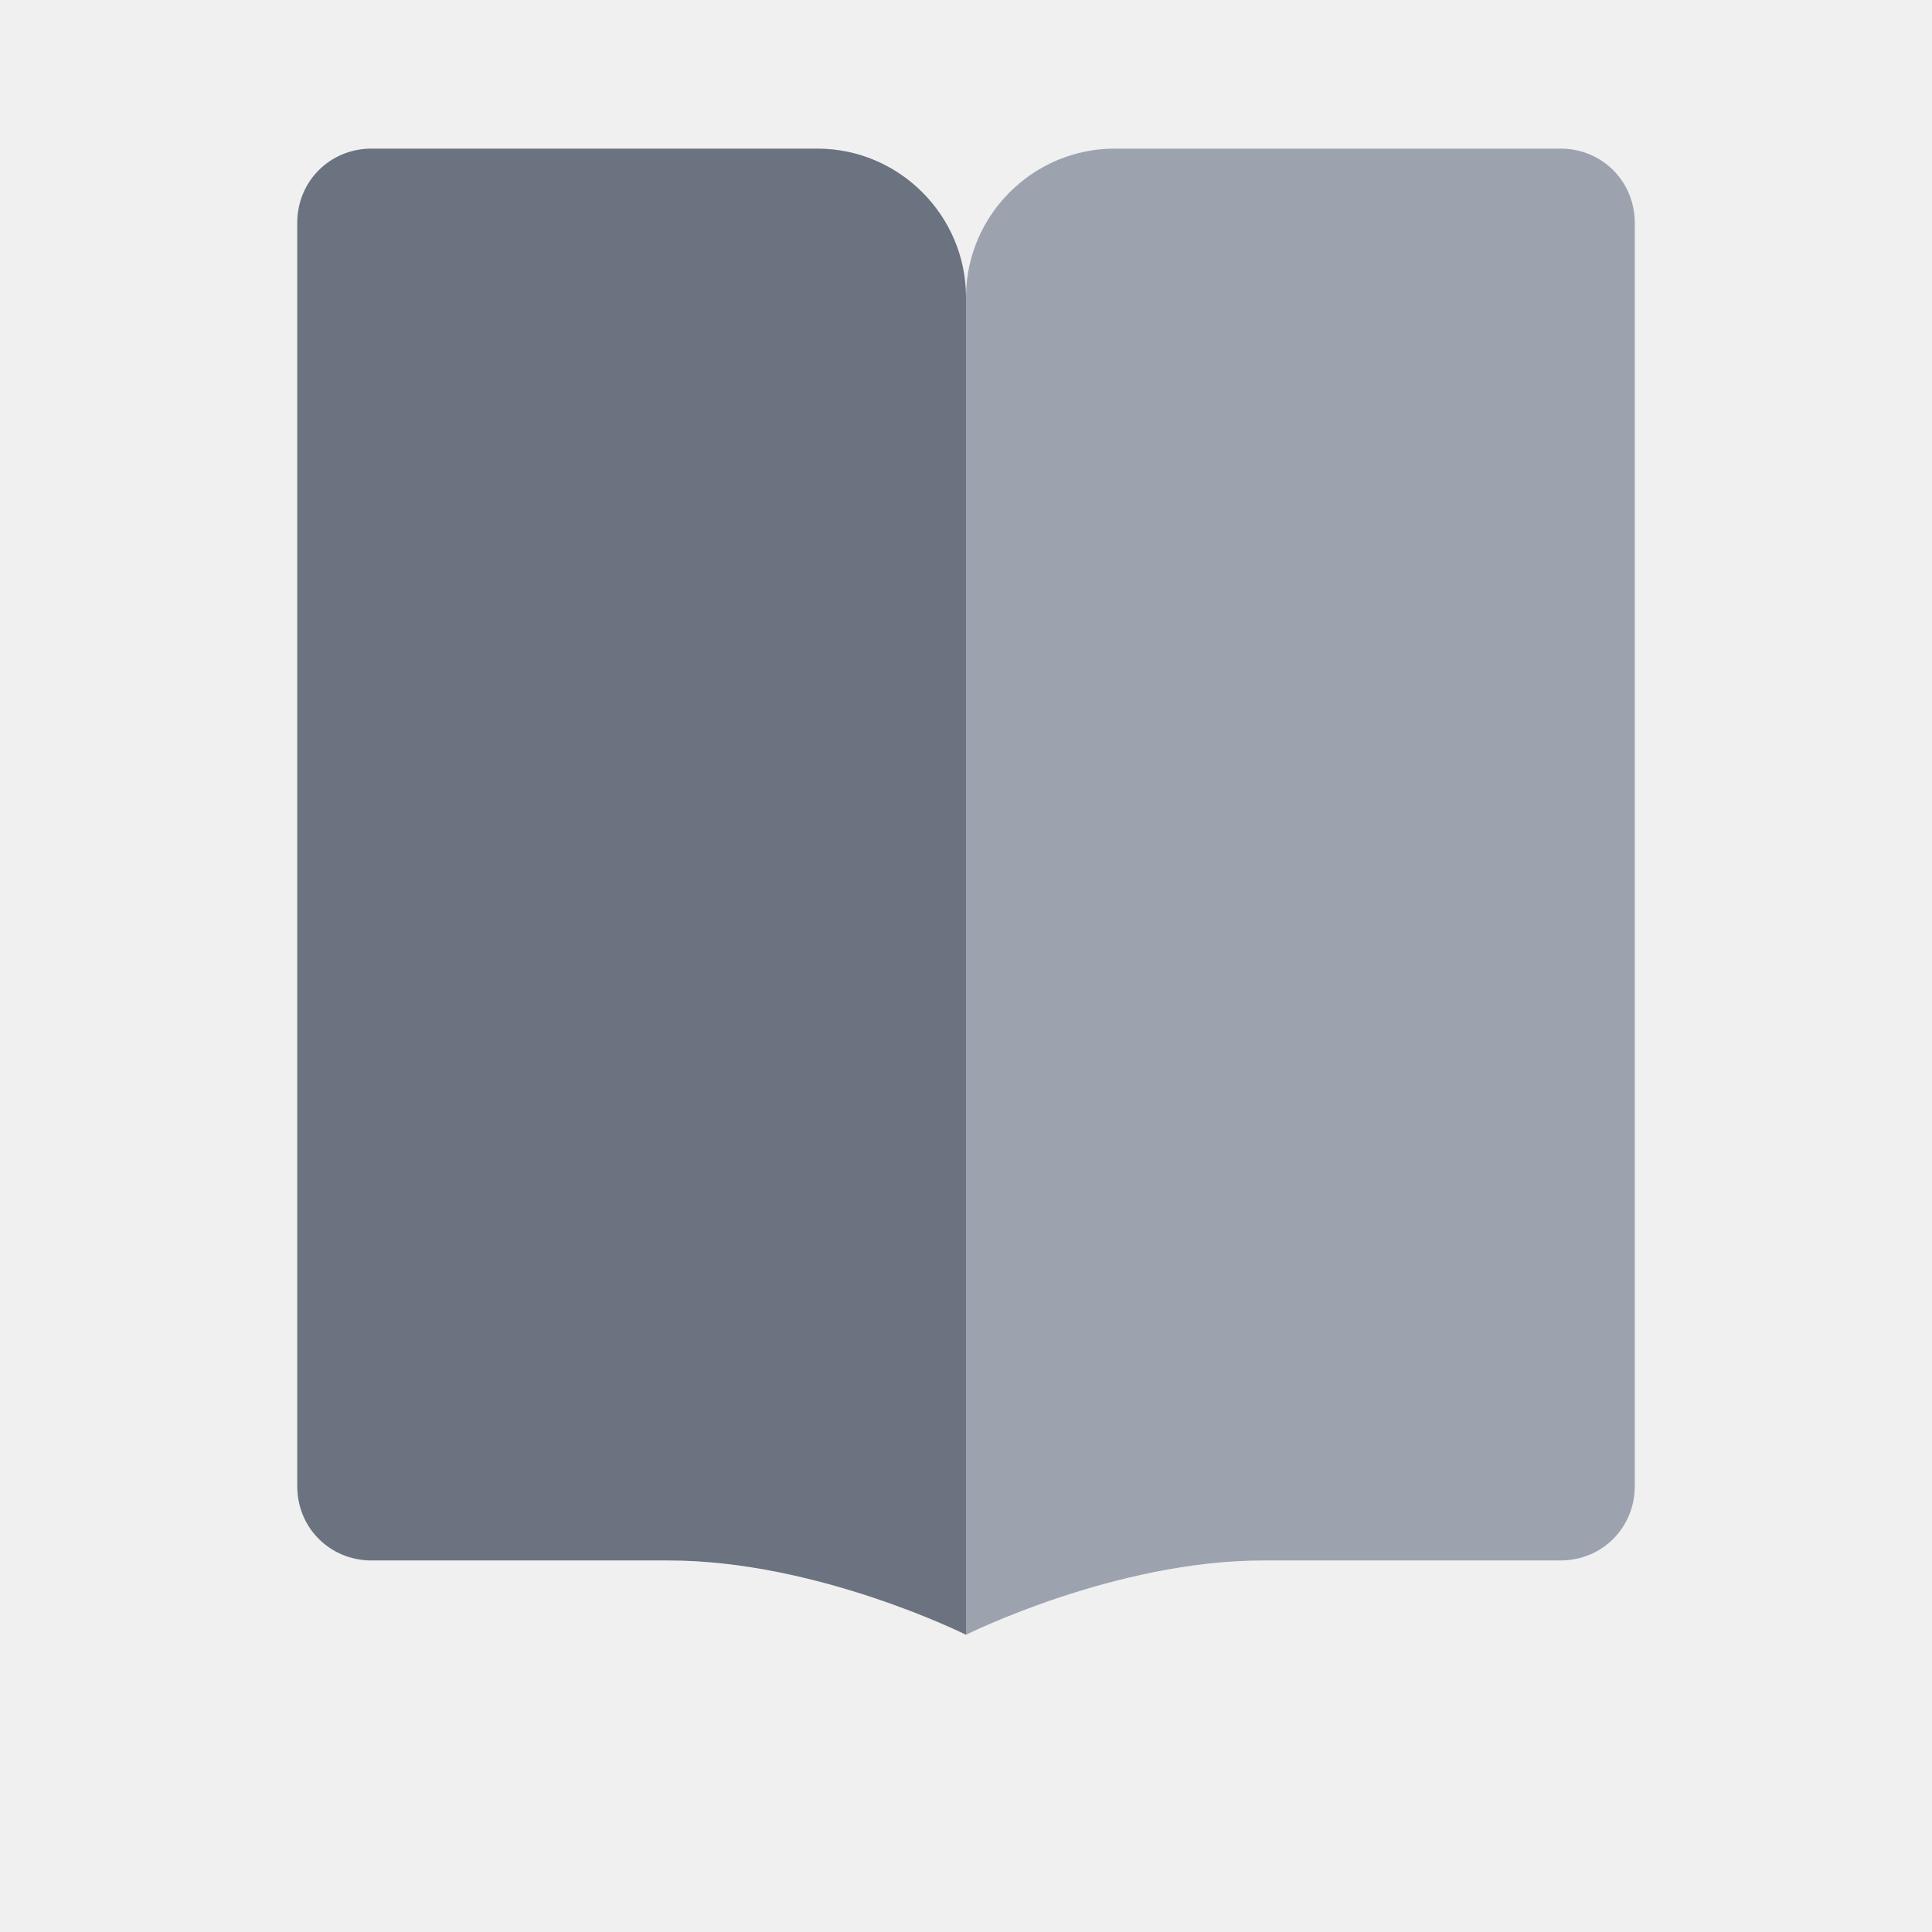
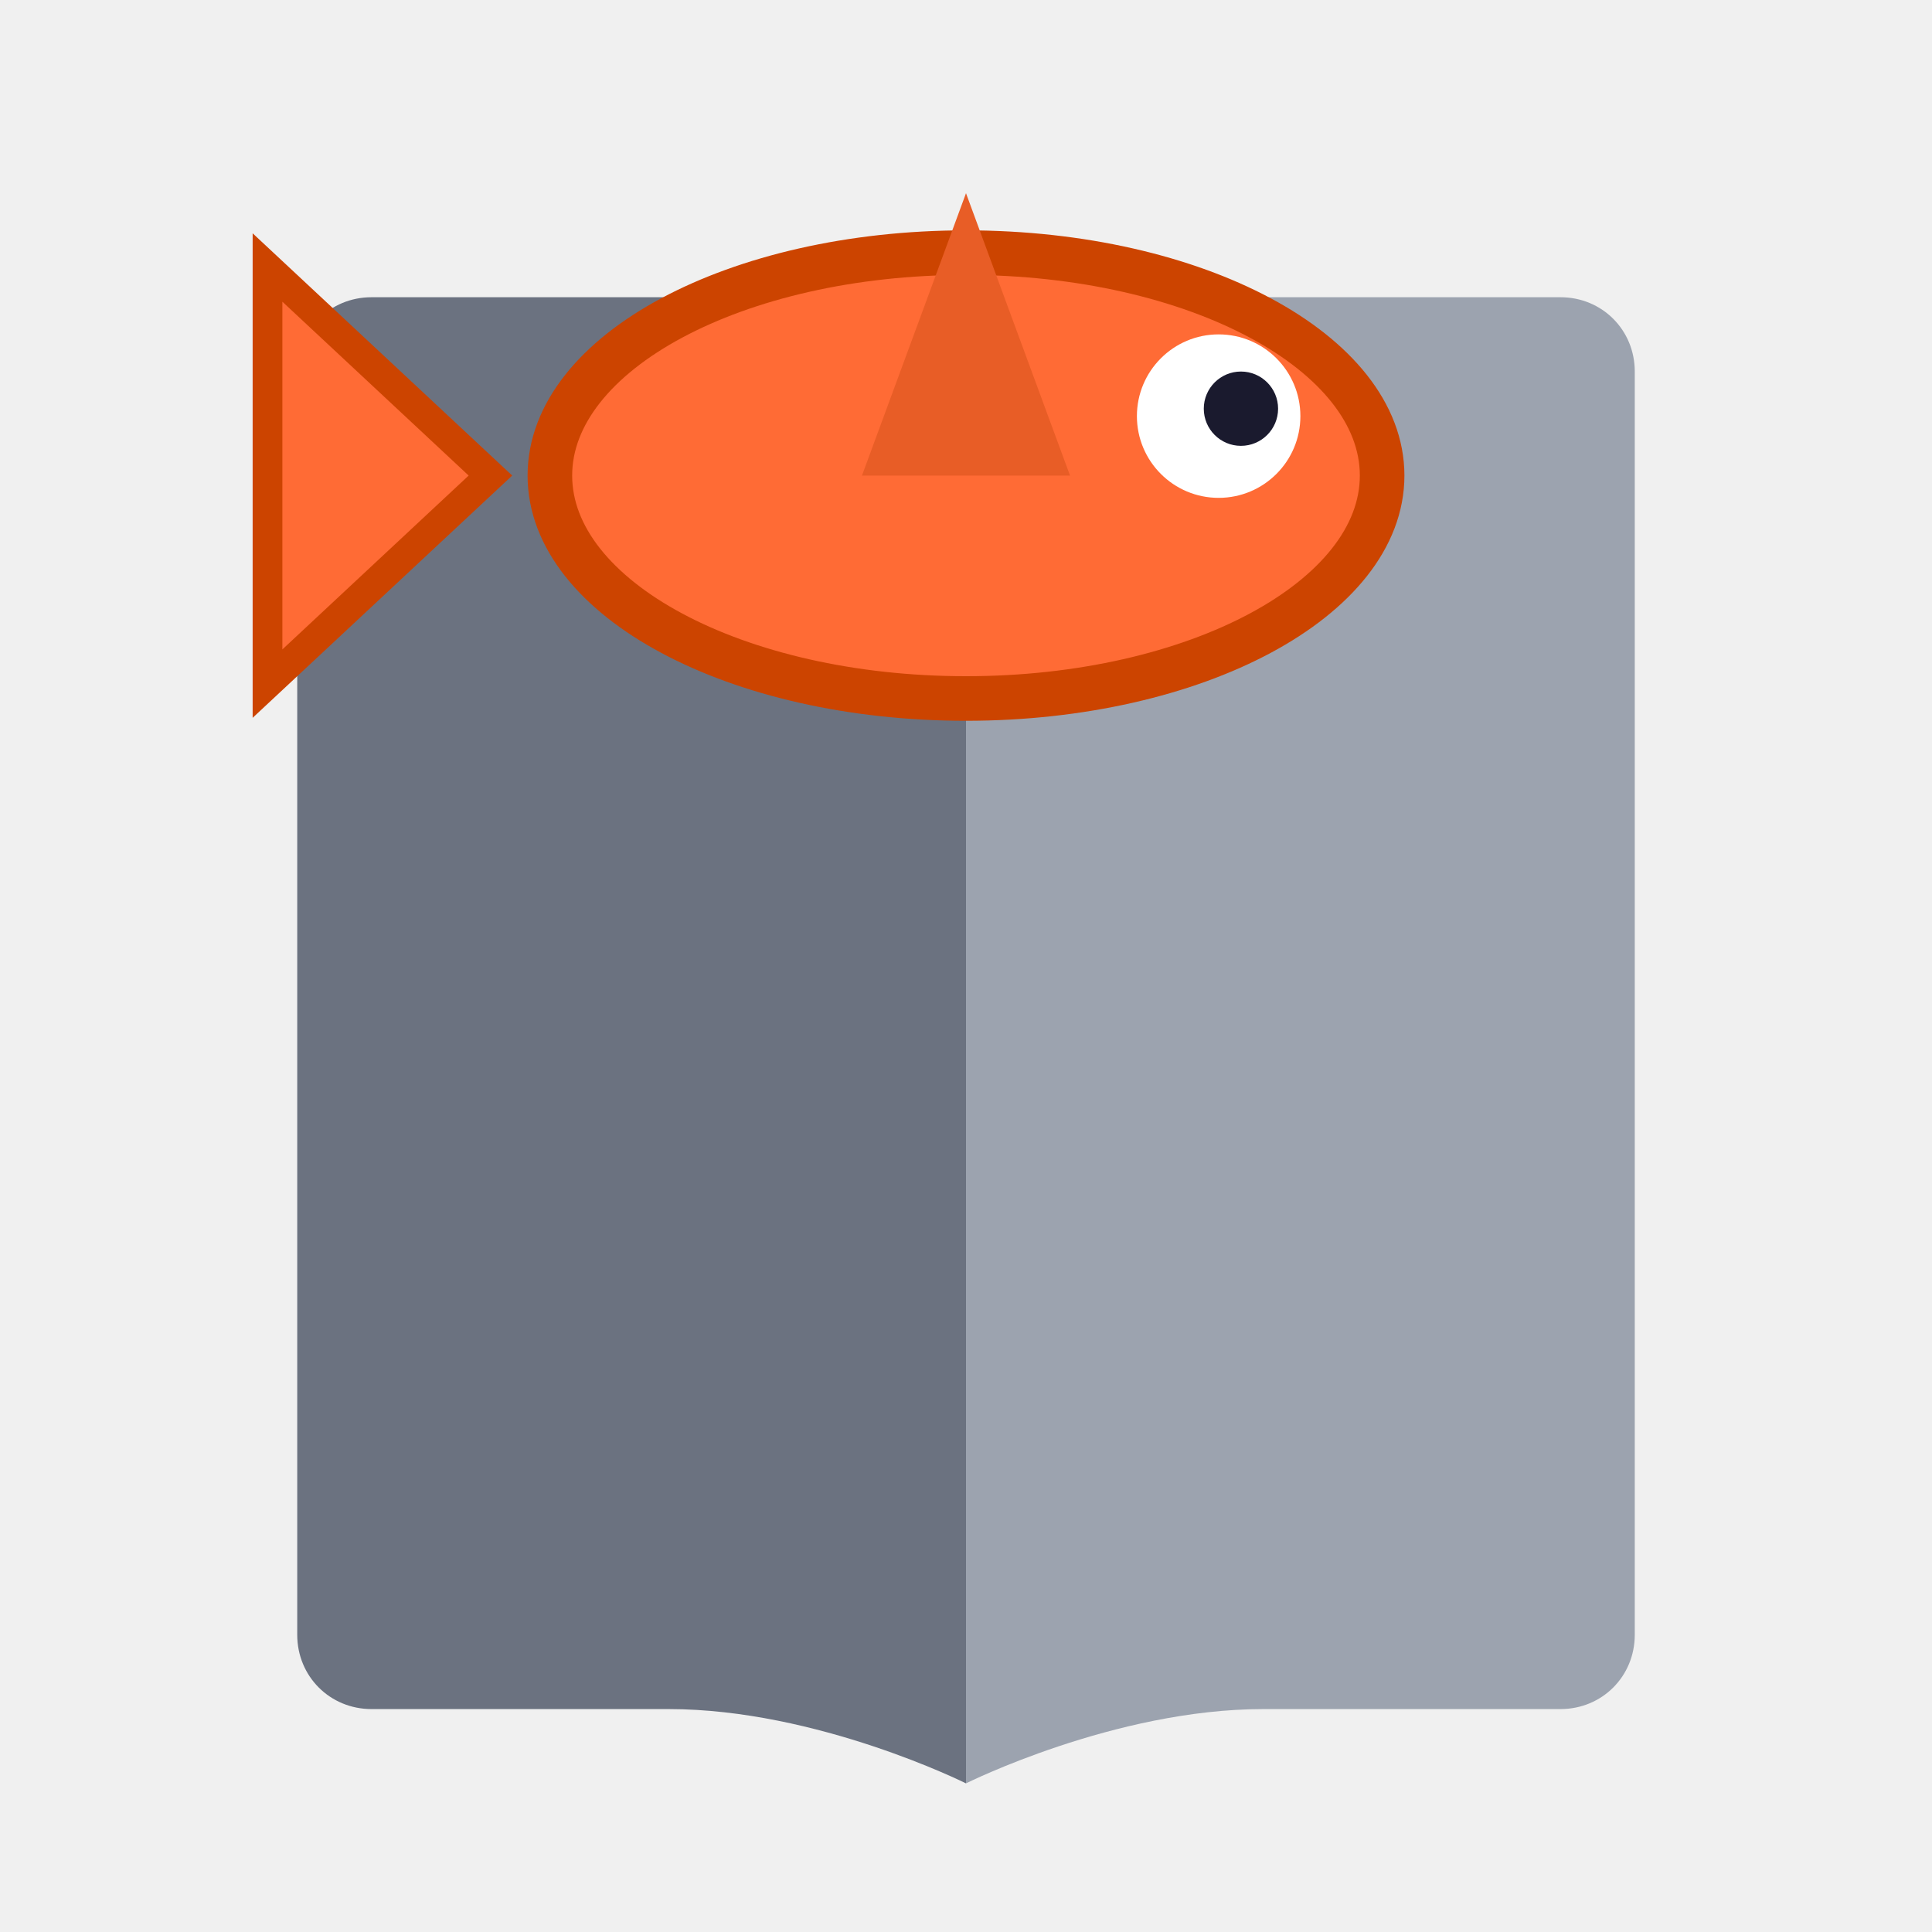
<svg xmlns="http://www.w3.org/2000/svg" width="13" height="13" viewBox="0 0 13 13">
-   <path d="M2 1.5C2 1.22 2.22 1 2.5 1H5.5C6.05 1 6.5 1.45 6.5 2V11C6.5 11 5.5 10.5 4.5 10.5H2.5C2.22 10.5 2 10.28 2 10V1.5Z" fill="#6B7280" />
-   <path d="M11 1.5C11 1.22 10.78 1 10.5 1H7.5C6.95 1 6.5 1.45 6.5 2V11C6.5 11 7.5 10.5 8.5 10.5H10.5C10.78 10.5 11 10.28 11 10V1.5Z" fill="#9CA3AF" />
+   <path d="M2 2.5C2 2.22 2.22 2 2.5 2H5.5C6.05 2 6.5 2.45 6.5 3V12C6.5 12 5.5 11.5 4.5 11.5H2.5C2.22 11.5 2 11.28 2 11V2.5Z" fill="#6B7280" />
+   <path d="M11 2.5C11 2.22 10.78 2 10.5 2H7.5C6.95 2 6.5 2.45 6.5 3V12C6.5 12 7.5 11.5 8.5 11.5H10.5C10.78 11.5 11 11.28 11 11V2.5Z" fill="#9CA3AF" />
+   <ellipse cx="6.5" cy="3.2" rx="2.8" ry="1.5" fill="#FF6B35" stroke="#CC4400" stroke-width="0.3" />
+   <path d="M3.3 3.2L1.8 1.8L1.8 4.6Z" fill="#FF6B35" stroke="#CC4400" stroke-width="0.2" />
+   <circle cx="8.2" cy="2.8" r="0.55" fill="white" />
+   <circle cx="8.35" cy="2.75" r="0.25" fill="#1A1A2E" />
+   <path d="M5.8 3.2L6.5 1.3L7.2 3.2" fill="#E85D26" />
</svg>
